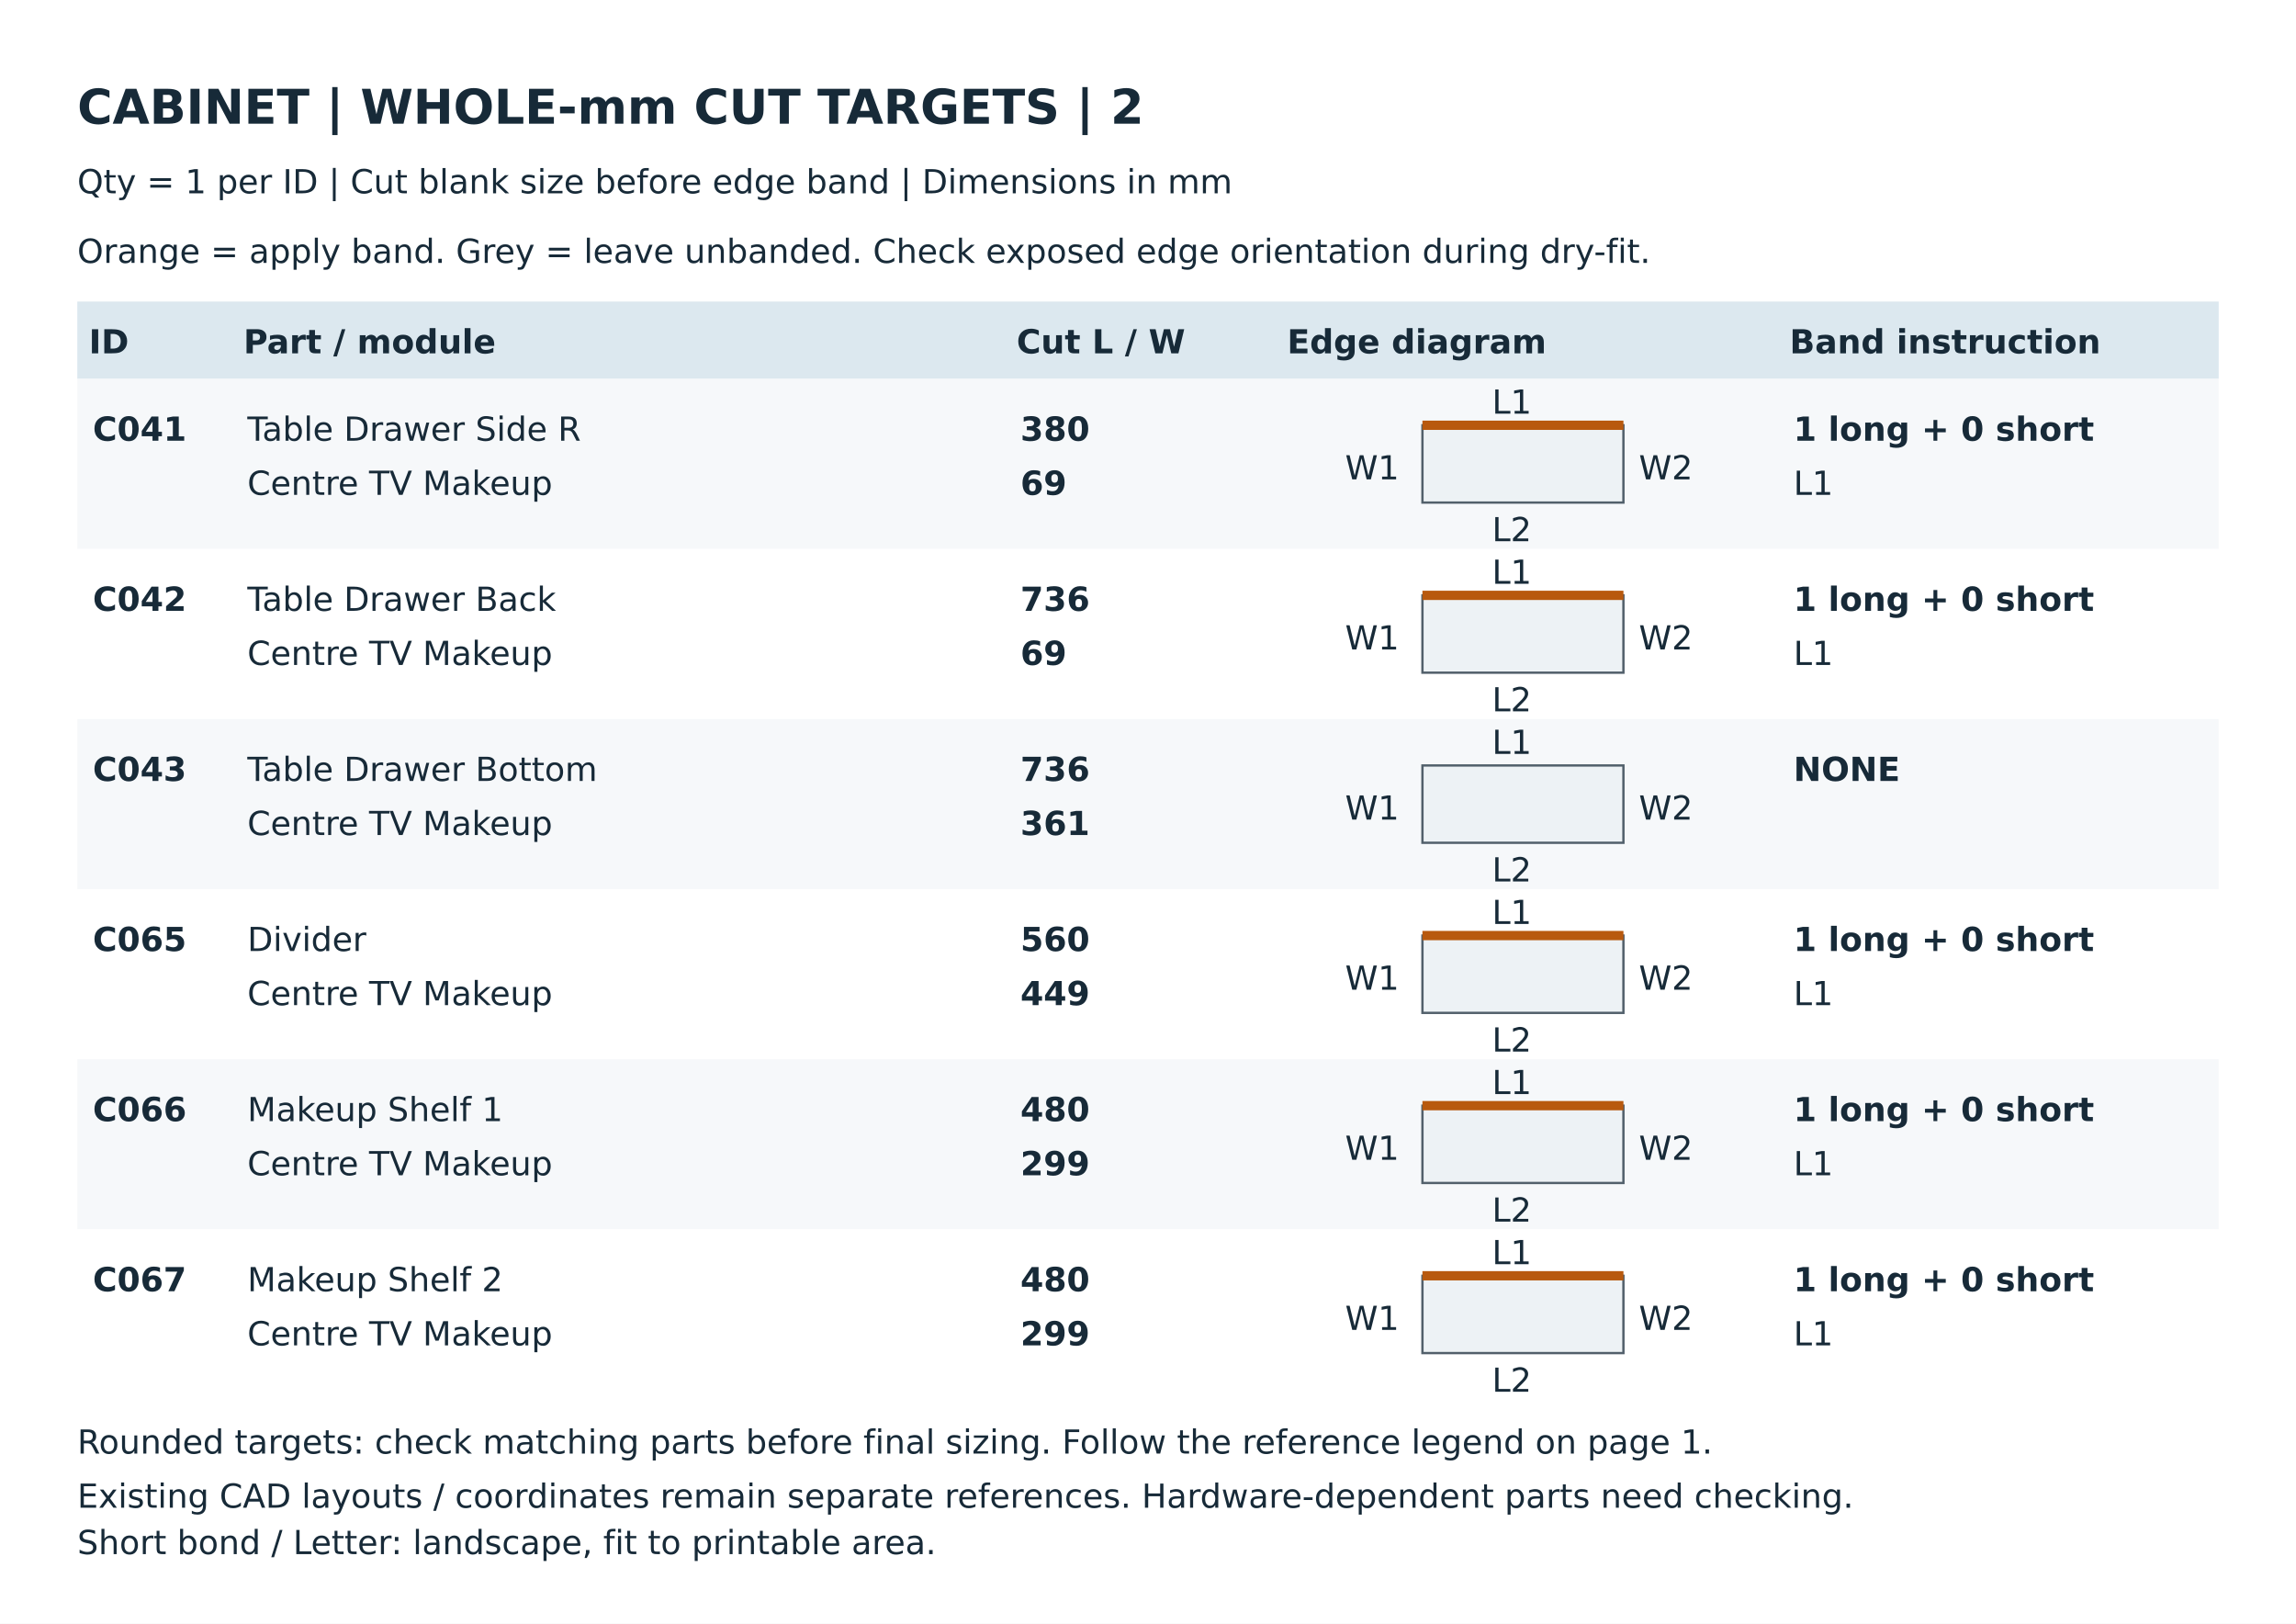
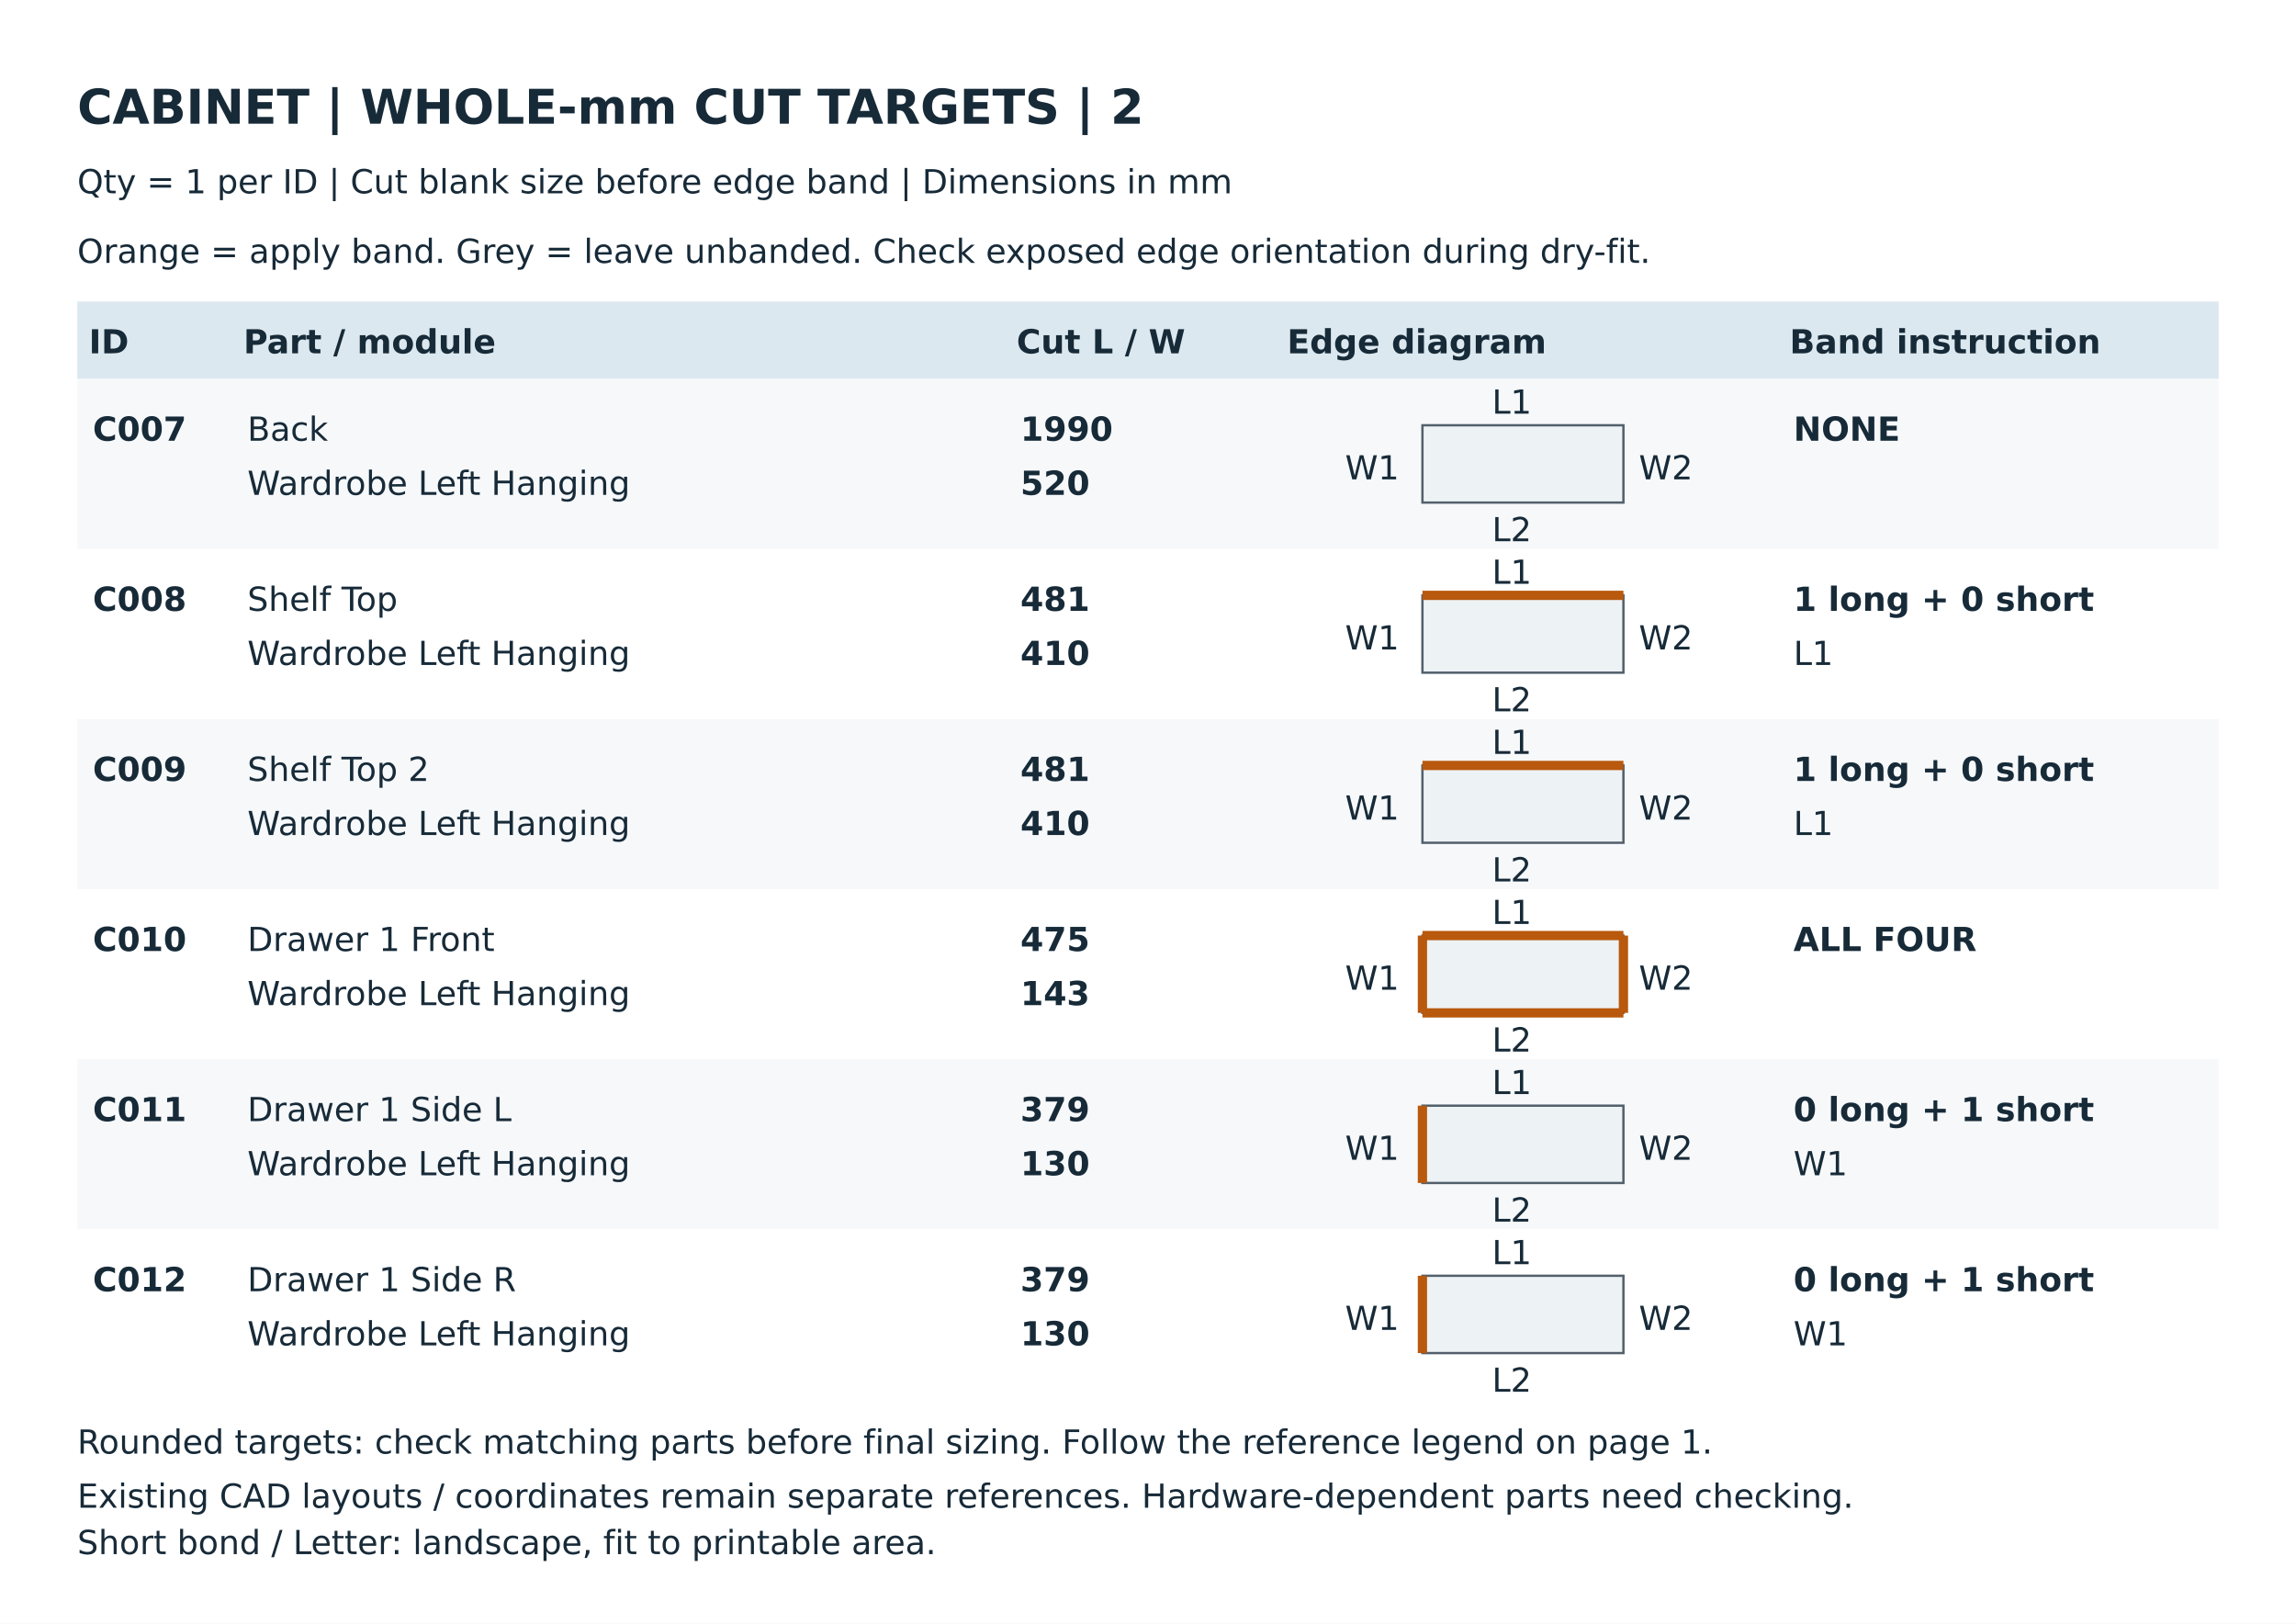
<svg xmlns="http://www.w3.org/2000/svg" width="297mm" height="210mm" viewBox="0 0 297 210">
  <rect width="297" height="210" fill="white" />
  <style>text {font-family:DejaVu Sans,sans-serif;fill:#172a38}</style>
  <text x="10" y="16" font-size="6.2" font-weight="bold">CABINET | WHOLE-mm CUT TARGETS | 2</text>
  <text x="10" y="25" font-size="4.3">Qty = 1 per ID | Cut blank size before edge band | Dimensions in mm</text>
  <text x="10" y="201" font-size="4.3">Short bond / Letter: landscape, fit to printable area.</text>
  <text x="10" y="34" font-size="4.3">Orange = apply band. Grey = leave unbanded. Check exposed edge orientation during dry-fit.</text>
  <rect x="10" y="39" width="277" height="10" fill="#dce8ef" />
  <text x="11.5" y="45.7" font-size="4.3" font-weight="bold">ID</text>
  <text x="31.5" y="45.7" font-size="4.3" font-weight="bold">Part / module</text>
  <text x="131.5" y="45.7" font-size="4.3" font-weight="bold">Cut L / W</text>
  <text x="166.5" y="45.7" font-size="4.3" font-weight="bold">Edge diagram</text>
  <text x="231.5" y="45.7" font-size="4.3" font-weight="bold">Band instruction</text>
  <rect x="10" y="49" width="277" height="22" fill="#f6f8fa" />
-   <text x="12" y="57" font-size="4.3" font-weight="bold">C041</text>
-   <text x="32" y="57" font-size="4.3">Table Drawer Side R</text>
-   <text x="32" y="64" font-size="4.3">Centre TV Makeup</text>
-   <text x="132" y="57" font-size="4.3" font-weight="bold">380</text>
-   <text x="132" y="64" font-size="4.3" font-weight="bold">69</text>
+   <text x="12" y="57" font-size="4.3" font-weight="bold">C007</text>
+   <text x="32" y="57" font-size="4.3">Back</text>
+   <text x="32" y="64" font-size="4.3">Wardrobe Left Hanging</text>
+   <text x="132" y="57" font-size="4.3" font-weight="bold">1990</text>
+   <text x="132" y="64" font-size="4.3" font-weight="bold">520</text>
  <rect x="184" y="55" width="26" height="10" fill="#edf2f5" stroke="#52606b" stroke-width=".3" />
-   <path d="M184 55 L210 55" stroke="#b8590e" stroke-width="1.2" />
  <text x="193" y="53.5" font-size="4.3">L1</text>
  <text x="193" y="70" font-size="4.3">L2</text>
  <text x="174" y="62" font-size="4.3">W1</text>
  <text x="212" y="62" font-size="4.3">W2</text>
-   <text x="232" y="57" font-size="4.3" font-weight="bold">1 long + 0 short</text>
-   <text x="232" y="64" font-size="4.3">L1</text>
+   <text x="232" y="57" font-size="4.3" font-weight="bold">NONE</text>
+   <text x="232" y="64" font-size="4.3" />
  <rect x="10" y="71" width="277" height="22" fill="white" />
-   <text x="12" y="79" font-size="4.3" font-weight="bold">C042</text>
-   <text x="32" y="79" font-size="4.3">Table Drawer Back</text>
-   <text x="32" y="86" font-size="4.3">Centre TV Makeup</text>
-   <text x="132" y="79" font-size="4.3" font-weight="bold">736</text>
-   <text x="132" y="86" font-size="4.3" font-weight="bold">69</text>
+   <text x="12" y="79" font-size="4.3" font-weight="bold">C008</text>
+   <text x="32" y="79" font-size="4.3">Shelf Top</text>
+   <text x="32" y="86" font-size="4.3">Wardrobe Left Hanging</text>
+   <text x="132" y="79" font-size="4.3" font-weight="bold">481</text>
+   <text x="132" y="86" font-size="4.3" font-weight="bold">410</text>
  <rect x="184" y="77" width="26" height="10" fill="#edf2f5" stroke="#52606b" stroke-width=".3" />
  <path d="M184 77 L210 77" stroke="#b8590e" stroke-width="1.2" />
  <text x="193" y="75.5" font-size="4.3">L1</text>
  <text x="193" y="92" font-size="4.3">L2</text>
  <text x="174" y="84" font-size="4.3">W1</text>
  <text x="212" y="84" font-size="4.3">W2</text>
  <text x="232" y="79" font-size="4.3" font-weight="bold">1 long + 0 short</text>
  <text x="232" y="86" font-size="4.3">L1</text>
  <rect x="10" y="93" width="277" height="22" fill="#f6f8fa" />
-   <text x="12" y="101" font-size="4.3" font-weight="bold">C043</text>
-   <text x="32" y="101" font-size="4.3">Table Drawer Bottom</text>
-   <text x="32" y="108" font-size="4.3">Centre TV Makeup</text>
-   <text x="132" y="101" font-size="4.3" font-weight="bold">736</text>
-   <text x="132" y="108" font-size="4.3" font-weight="bold">361</text>
+   <text x="12" y="101" font-size="4.3" font-weight="bold">C009</text>
+   <text x="32" y="101" font-size="4.3">Shelf Top 2</text>
+   <text x="32" y="108" font-size="4.3">Wardrobe Left Hanging</text>
+   <text x="132" y="101" font-size="4.3" font-weight="bold">481</text>
+   <text x="132" y="108" font-size="4.3" font-weight="bold">410</text>
  <rect x="184" y="99" width="26" height="10" fill="#edf2f5" stroke="#52606b" stroke-width=".3" />
+   <path d="M184 99 L210 99" stroke="#b8590e" stroke-width="1.2" />
  <text x="193" y="97.5" font-size="4.3">L1</text>
  <text x="193" y="114" font-size="4.3">L2</text>
  <text x="174" y="106" font-size="4.3">W1</text>
  <text x="212" y="106" font-size="4.3">W2</text>
-   <text x="232" y="101" font-size="4.3" font-weight="bold">NONE</text>
-   <text x="232" y="108" font-size="4.3" />
+   <text x="232" y="101" font-size="4.3" font-weight="bold">1 long + 0 short</text>
+   <text x="232" y="108" font-size="4.3">L1</text>
  <rect x="10" y="115" width="277" height="22" fill="white" />
-   <text x="12" y="123" font-size="4.3" font-weight="bold">C065</text>
-   <text x="32" y="123" font-size="4.3">Divider</text>
-   <text x="32" y="130" font-size="4.3">Centre TV Makeup</text>
-   <text x="132" y="123" font-size="4.3" font-weight="bold">560</text>
-   <text x="132" y="130" font-size="4.3" font-weight="bold">449</text>
+   <text x="12" y="123" font-size="4.3" font-weight="bold">C010</text>
+   <text x="32" y="123" font-size="4.3">Drawer 1 Front</text>
+   <text x="32" y="130" font-size="4.3">Wardrobe Left Hanging</text>
+   <text x="132" y="123" font-size="4.3" font-weight="bold">475</text>
+   <text x="132" y="130" font-size="4.3" font-weight="bold">143</text>
  <rect x="184" y="121" width="26" height="10" fill="#edf2f5" stroke="#52606b" stroke-width=".3" />
  <path d="M184 121 L210 121" stroke="#b8590e" stroke-width="1.2" />
+   <path d="M184 131 L210 131" stroke="#b8590e" stroke-width="1.2" />
+   <path d="M184 121 L184 131" stroke="#b8590e" stroke-width="1.2" />
+   <path d="M210 121 L210 131" stroke="#b8590e" stroke-width="1.2" />
  <text x="193" y="119.5" font-size="4.3">L1</text>
  <text x="193" y="136" font-size="4.3">L2</text>
  <text x="174" y="128" font-size="4.3">W1</text>
  <text x="212" y="128" font-size="4.3">W2</text>
-   <text x="232" y="123" font-size="4.3" font-weight="bold">1 long + 0 short</text>
-   <text x="232" y="130" font-size="4.3">L1</text>
+   <text x="232" y="123" font-size="4.3" font-weight="bold">ALL FOUR</text>
  <rect x="10" y="137" width="277" height="22" fill="#f6f8fa" />
-   <text x="12" y="145" font-size="4.3" font-weight="bold">C066</text>
-   <text x="32" y="145" font-size="4.3">Makeup Shelf 1</text>
-   <text x="32" y="152" font-size="4.3">Centre TV Makeup</text>
-   <text x="132" y="145" font-size="4.3" font-weight="bold">480</text>
-   <text x="132" y="152" font-size="4.3" font-weight="bold">299</text>
+   <text x="12" y="145" font-size="4.3" font-weight="bold">C011</text>
+   <text x="32" y="145" font-size="4.3">Drawer 1 Side L</text>
+   <text x="32" y="152" font-size="4.3">Wardrobe Left Hanging</text>
+   <text x="132" y="145" font-size="4.3" font-weight="bold">379</text>
+   <text x="132" y="152" font-size="4.3" font-weight="bold">130</text>
  <rect x="184" y="143" width="26" height="10" fill="#edf2f5" stroke="#52606b" stroke-width=".3" />
-   <path d="M184 143 L210 143" stroke="#b8590e" stroke-width="1.2" />
+   <path d="M184 143 L184 153" stroke="#b8590e" stroke-width="1.2" />
  <text x="193" y="141.5" font-size="4.3">L1</text>
  <text x="193" y="158" font-size="4.3">L2</text>
  <text x="174" y="150" font-size="4.3">W1</text>
  <text x="212" y="150" font-size="4.3">W2</text>
-   <text x="232" y="145" font-size="4.3" font-weight="bold">1 long + 0 short</text>
-   <text x="232" y="152" font-size="4.3">L1</text>
+   <text x="232" y="145" font-size="4.3" font-weight="bold">0 long + 1 short</text>
+   <text x="232" y="152" font-size="4.3">W1</text>
  <rect x="10" y="159" width="277" height="22" fill="white" />
-   <text x="12" y="167" font-size="4.3" font-weight="bold">C067</text>
-   <text x="32" y="167" font-size="4.3">Makeup Shelf 2</text>
-   <text x="32" y="174" font-size="4.3">Centre TV Makeup</text>
-   <text x="132" y="167" font-size="4.3" font-weight="bold">480</text>
-   <text x="132" y="174" font-size="4.3" font-weight="bold">299</text>
+   <text x="12" y="167" font-size="4.3" font-weight="bold">C012</text>
+   <text x="32" y="167" font-size="4.3">Drawer 1 Side R</text>
+   <text x="32" y="174" font-size="4.3">Wardrobe Left Hanging</text>
+   <text x="132" y="167" font-size="4.3" font-weight="bold">379</text>
+   <text x="132" y="174" font-size="4.3" font-weight="bold">130</text>
  <rect x="184" y="165" width="26" height="10" fill="#edf2f5" stroke="#52606b" stroke-width=".3" />
-   <path d="M184 165 L210 165" stroke="#b8590e" stroke-width="1.2" />
+   <path d="M184 165 L184 175" stroke="#b8590e" stroke-width="1.2" />
  <text x="193" y="163.5" font-size="4.3">L1</text>
  <text x="193" y="180" font-size="4.3">L2</text>
  <text x="174" y="172" font-size="4.3">W1</text>
  <text x="212" y="172" font-size="4.3">W2</text>
-   <text x="232" y="167" font-size="4.3" font-weight="bold">1 long + 0 short</text>
-   <text x="232" y="174" font-size="4.3">L1</text>
+   <text x="232" y="167" font-size="4.3" font-weight="bold">0 long + 1 short</text>
+   <text x="232" y="174" font-size="4.3">W1</text>
  <text x="10" y="188" font-size="4.3">Rounded targets: check matching parts before final sizing. Follow the reference legend on page 1.</text>
  <text x="10" y="195" font-size="4.3">Existing CAD layouts / coordinates remain separate references. Hardware-dependent parts need checking.</text>
</svg>
